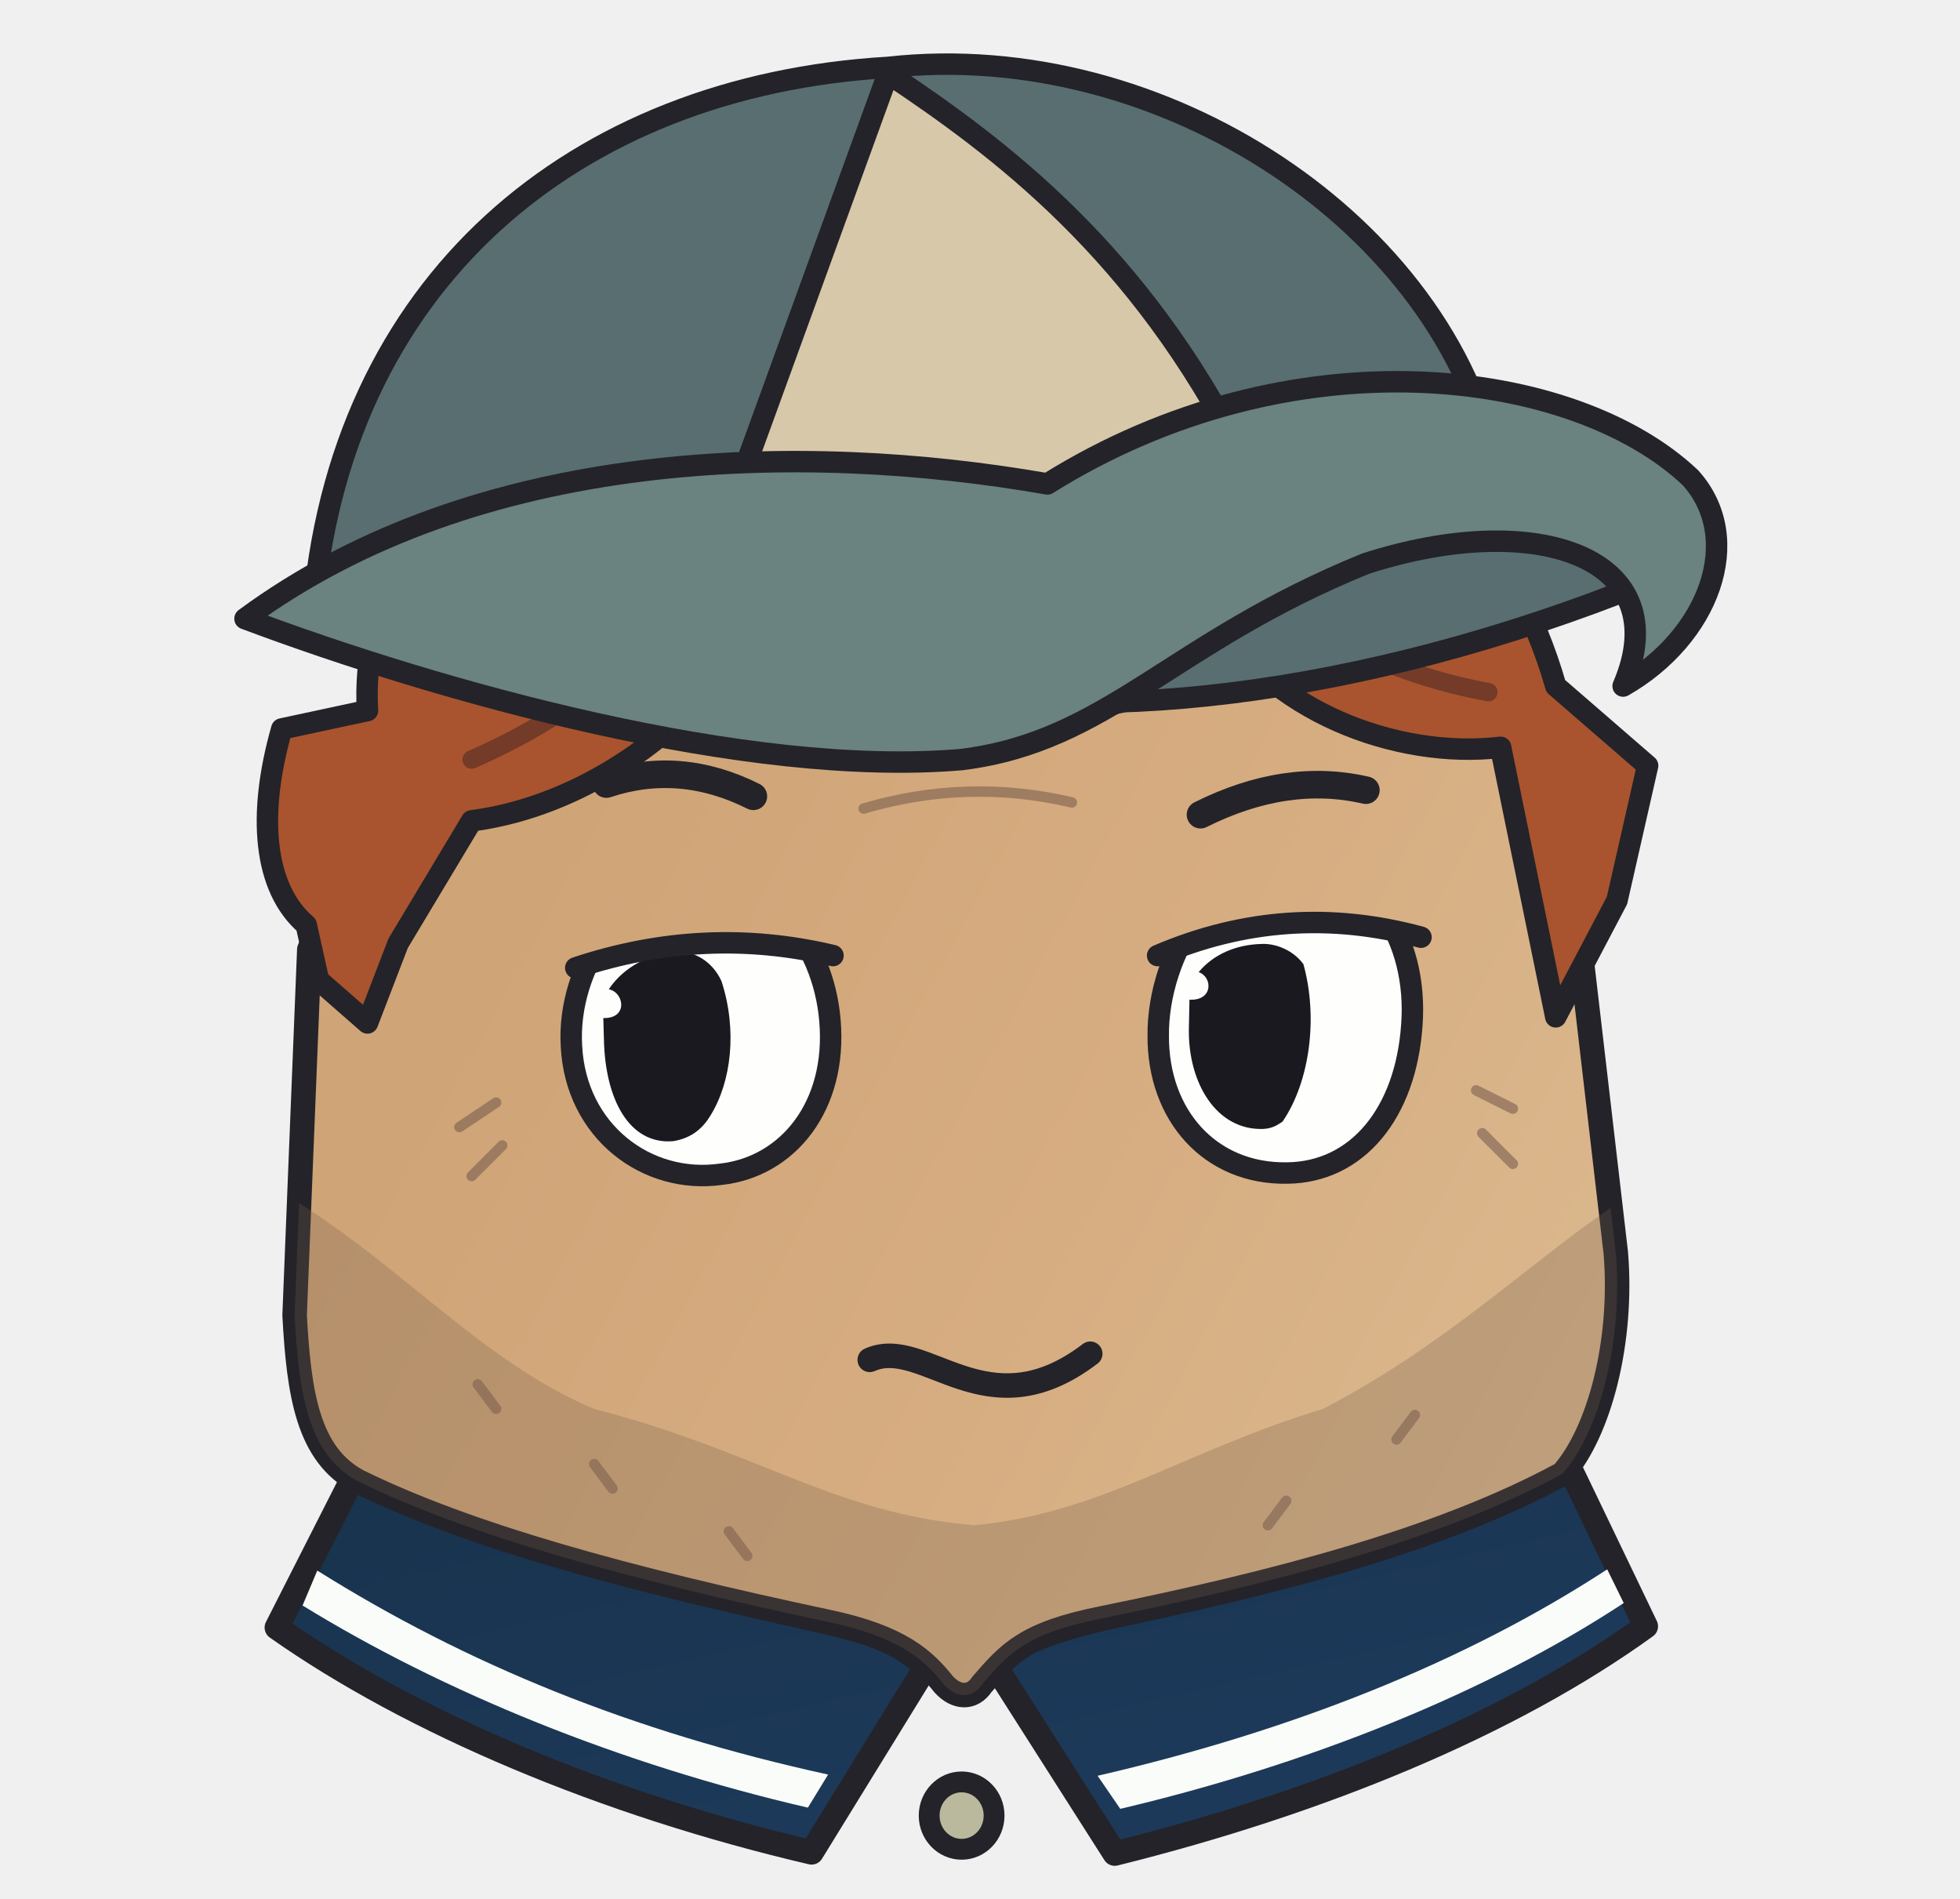
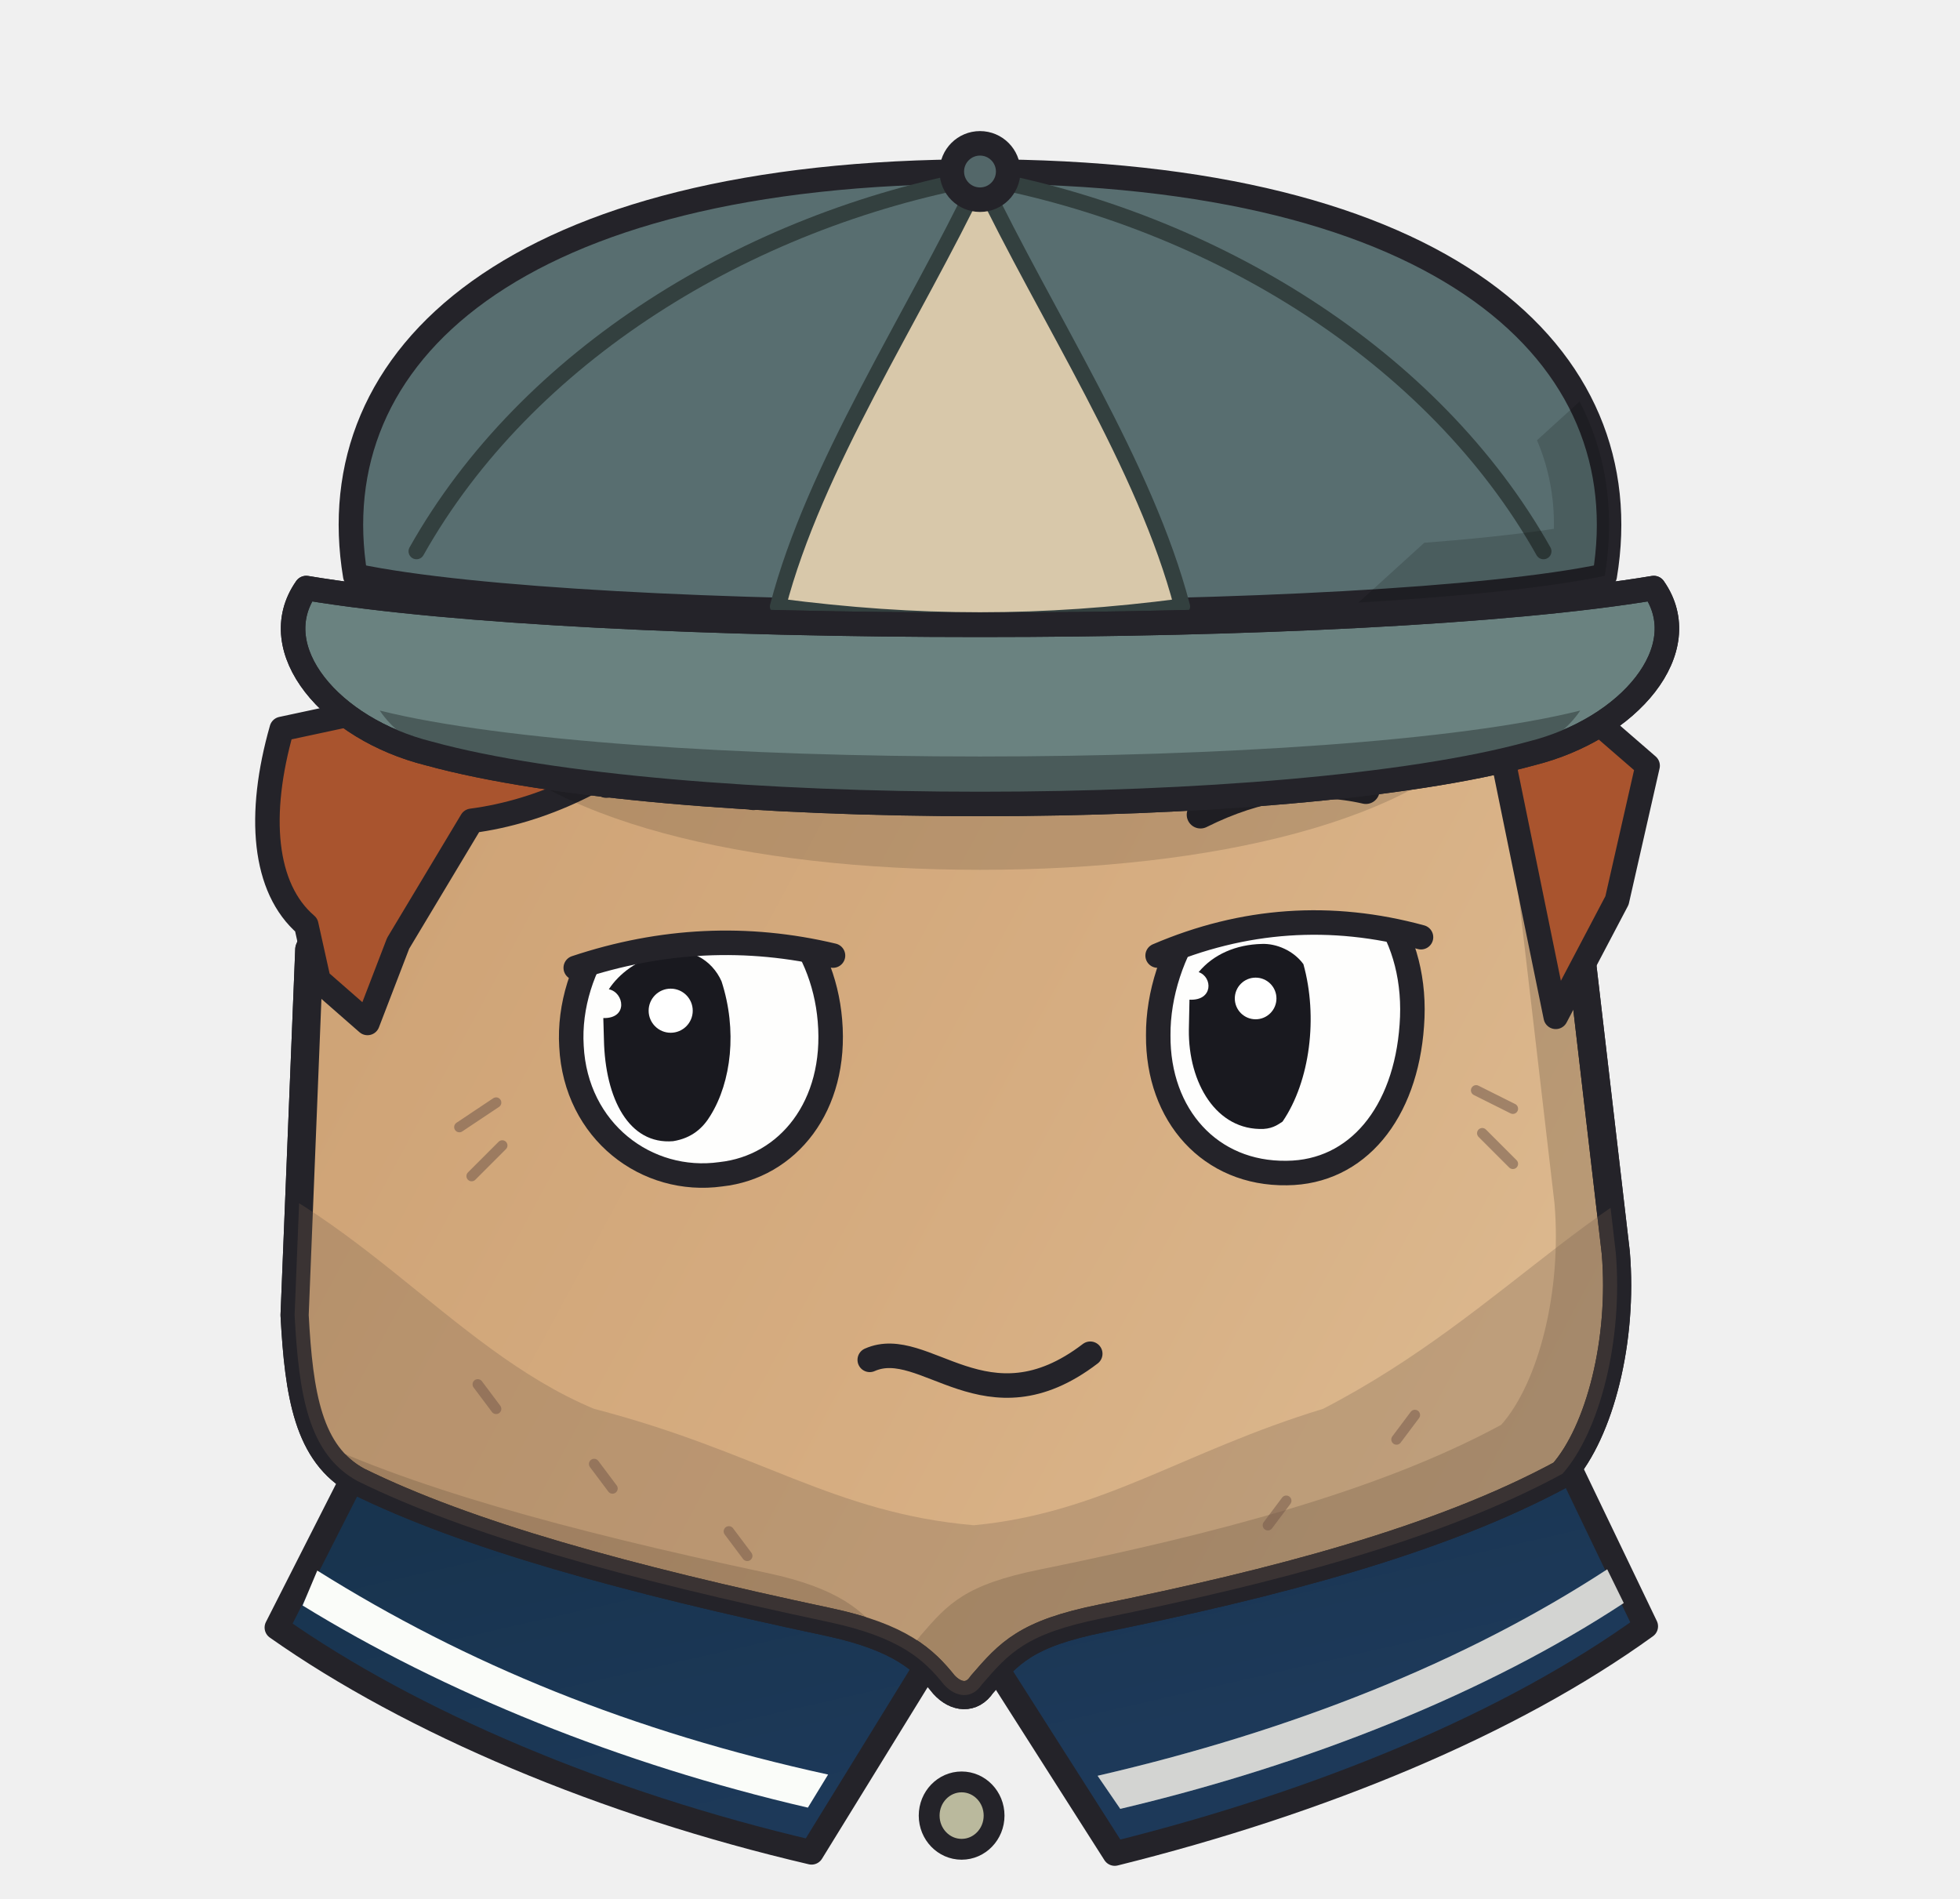
- <svg xmlns="http://www.w3.org/2000/svg" viewBox="0 0 320 310" fill="none" stroke="#242329" stroke-width="3.5" stroke-linecap="round" stroke-linejoin="round" role="img" aria-labelledby="workcap-easygoing-title workcap-easygoing-description">
+ <svg xmlns="http://www.w3.org/2000/svg" viewBox="0 0 320 310" fill="none" stroke="#242329" stroke-width="4" stroke-linecap="round" stroke-linejoin="round" role="img" aria-labelledby="workcap-easygoing-title workcap-easygoing-description">
  <defs>
    <linearGradient id="workcap-easygoing-skin" x1="84" y1="144" x2="251" y2="234" gradientUnits="userSpaceOnUse">
      <stop stop-color="#CFA477" />
      <stop offset=".55" stop-color="#D6AD81" />
      <stop offset="1" stop-color="#DBB78D" />
    </linearGradient>
    <linearGradient id="workcap-easygoing-hair" x1="151" y1="43" x2="158" y2="133" gradientUnits="userSpaceOnUse">
      <stop stop-color="#493225" />
      <stop offset=".5" stop-color="#533B2B" />
      <stop offset="1" stop-color="#33251E" />
    </linearGradient>
    <linearGradient id="workcap-easygoing-mint" x1="155" y1="20" x2="162" y2="216" gradientUnits="userSpaceOnUse">
      <stop stop-color="#B5F3D6" />
      <stop offset=".55" stop-color="#AEF0D2" />
      <stop offset="1" stop-color="#ABEDCF" />
    </linearGradient>
    <linearGradient id="workcap-easygoing-ear-cushion" x1="35" y1="147" x2="62" y2="200" gradientUnits="userSpaceOnUse">
      <stop stop-color="#309775" />
      <stop offset="1" stop-color="#349778" />
    </linearGradient>
    <linearGradient id="workcap-easygoing-collar-fabric" x1="99" y1="244" x2="112" y2="301" gradientUnits="userSpaceOnUse">
      <stop stop-color="#18344F" />
      <stop offset="1" stop-color="#1D3959" />
    </linearGradient>
    <clipPath id="workcap-easygoing-hair-boundary">
      <path d="M60.5 131.2C68.5 80.1 106.6 44 158.6 44.3C210.7 44.5 247.6 79.4 255.4 131.1C251.6 116.7 232 107 212.6 106.6C195.2 105.5 177.9 111 158.3 113.8C139 117 119.2 116.9 99.2 118.3C82 119.7 69.5 124.2 60.5 131.2Z" />
    </clipPath>
    <clipPath id="workcap-easygoing-head-clip">
      <path d="M61 130.5C63 83 104 44 159 44C212 44 252 82 255 129L263.8 204.5C265 218.8 261.2 233.7 255.1 240.6C235 251.5 207.9 258.5 179.9 264.2C167.5 266.7 164.8 269.8 160.3 275C158.7 277.4 156.1 277.2 154.1 275C150.9 271 147 267.3 135.3 264.8C101.9 257.7 76.3 250.6 58.4 241.8C50.3 237.4 48.8 227.7 48.1 214.7L50.5 155Z" />
    </clipPath>
    <clipPath id="workcap-easygoing-confident-eyes">
      <path d="M90 158L238 148L238 199L90 199Z" />
    </clipPath>
    <clipPath id="workcap-easygoing-soft-lids">
      <path d="M90 160Q114 149 139 157L139 199L90 199ZM185 157Q210 145 236 153L236 199L185 199Z" />
    </clipPath>
+     <clipPath id="workcap-easygoing-fin-half">
+       <path d="M330 0H420V420H0V300Z" />
+     </clipPath>
+     <clipPath id="workcap-easygoing-fin-collar-back">
+       <path d="M262.4 256.2C239.1 271.4 210.8 282.6 179.2 289.9L182.9 295.3C213.8 288 242.9 276.3 265.1 261.7Z" />
+     </clipPath>
+     <clipPath id="workcap-easygoing-fin-hat">
+       <path d="M58 94C52 58 84 28 160 28C236 28 268 58 262 94C224 102 96 102 58 94Z" />
+     </clipPath>
  </defs>
  <g id="workcap-easygoing-collar">
    <path id="workcap-easygoing-collar-left" d="M58.2 240.1L45.2 265.7C67.2 281.2 98.7 294.5 132.5 302.4L151.1 272.2C145.7 266.5 137.4 265.5 127 263C101.1 257.1 78.1 250.1 58.2 240.1Z" fill="url(#workcap-easygoing-collar-fabric)" stroke-width="4" />
    <path id="workcap-easygoing-collar-right" d="M256.5 240.1L268.7 265.5C246.7 281.4 215.8 294.2 182 302.6L162.5 272C167 266.9 176.8 264.9 188 262.5C214 256.6 235 249.3 256.5 240.1Z" fill="url(#workcap-easygoing-collar-fabric)" stroke-width="4" />
    <path d="M51.8 256.4C76.2 271.7 103.2 282.7 135.2 289.7L131.9 295.1C101.2 288 72.3 276.2 49.4 262.1Z" fill="#FAFCF9" stroke="none" />
    <path d="M262.4 256.2C239.1 271.4 210.8 282.6 179.2 289.9L182.9 295.3C213.8 288 242.9 276.3 265.1 261.7Z" fill="#FAFCF9" stroke="none" />
    <path d="M154.1 274.5L161.1 274.5" stroke-width="3" />
    <ellipse cx="157" cy="296.4" rx="5.3" ry="5.5" fill="#BAB99D" stroke-width="3.4" />
  </g>
+   <g clip-path="url(#workcap-easygoing-fin-collar-back)">
+     <g clip-path="url(#workcap-easygoing-fin-half)">
+       <path d="M262.4 256.2C239.1 271.4 210.8 282.6 179.2 289.9L182.9 295.3C213.8 288 242.9 276.3 265.1 261.7Z" fill="none" stroke="#000000" stroke-opacity=".16" stroke-width="18" />
+     </g>
+   </g>
  <g id="workcap-easygoing-head">
-     <path d="M61 130.5C63 83 104 44 159 44C212 44 252 82 255 129L263.8 204.5C265 218.8 261.2 233.7 255.1 240.6C235 251.5 207.9 258.5 179.9 264.2C167.5 266.7 164.8 269.8 160.3 275C158.7 277.4 156.1 277.2 154.1 275C150.9 271 147 267.3 135.3 264.8C101.9 257.7 76.3 250.6 58.4 241.8C50.3 237.4 48.8 227.7 48.1 214.7L50.5 155Z" fill="url(#workcap-easygoing-skin)" stroke-width="4" />
+     <path d="M61 130.5C63 83 104 44 159 44C212 44 252 82 255 129L263.8 204.5C265 218.8 261.2 233.7 255.1 240.6C235 251.5 207.9 258.5 179.9 264.2C167.5 266.7 164.8 269.8 160.3 275C158.7 277.4 156.1 277.2 154.1 275C150.9 271 147 267.3 135.3 264.8C101.9 257.7 76.3 250.6 58.4 241.8C50.3 237.4 48.8 227.7 48.1 214.7L50.5 155Z" fill="url(#workcap-easygoing-skin)" stroke-width="4.6" />
  </g>
+   <g clip-path="url(#workcap-easygoing-head-clip)" stroke="none">
+     <path d="M61 130.5C63 83 104 44 159 44C212 44 252 82 255 129L263.8 204.5C265 218.8 261.2 233.7 255.1 240.6C235 251.5 207.9 258.5 179.9 264.2C167.5 266.7 164.8 269.8 160.3 275C158.7 277.4 156.1 277.2 154.1 275C150.9 271 147 267.3 135.3 264.8C101.9 257.7 76.3 250.6 58.4 241.8C50.3 237.4 48.8 227.7 48.1 214.7L50.5 155Z" fill="#000000" fill-opacity=".16" />
+     <path d="M61 130.5C63 83 104 44 159 44C212 44 252 82 255 129L263.8 204.5C265 218.8 261.2 233.7 255.1 240.6C235 251.5 207.9 258.5 179.9 264.2C167.5 266.7 164.8 269.8 160.3 275C158.7 277.4 156.1 277.2 154.1 275C150.9 271 147 267.3 135.3 264.8C101.9 257.7 76.3 250.6 58.4 241.8C50.3 237.4 48.8 227.7 48.1 214.7L50.5 155Z" transform="translate(-10 -8)" fill="url(#workcap-easygoing-skin)" />
+   </g>
+   <path d="M61 130.5C63 83 104 44 159 44C212 44 252 82 255 129L263.8 204.5C265 218.8 261.2 233.7 255.1 240.6C235 251.5 207.9 258.5 179.9 264.2C167.5 266.7 164.8 269.8 160.3 275C158.7 277.4 156.1 277.2 154.1 275C150.9 271 147 267.3 135.3 264.8C101.9 257.7 76.3 250.6 58.4 241.8C50.3 237.4 48.8 227.7 48.1 214.7L50.5 155Z" fill="none" stroke-width="4.6" />
  <g id="workcap-easygoing-hair-front">
-     <path d="M50 151C43 145 42 133 46 119L60 116C58 83 95 50 140 47C185 40 240 63 254 112L269 125L264 147L254 166L245 122C228 124 207 116 198 100C194 112 182 119 169 113C149 105 142 87 132 85C123 112 100 131 77 134L65 154L60 167L52 160Z" fill="#A9542E" stroke-width="3.5" />
+     <path d="M50 151C43 145 42 133 46 119L60 116C58 83 95 50 140 47C185 40 240 63 254 112L269 125L264 147L254 166L245 122C228 124 207 116 198 100C194 112 182 119 169 113C149 105 142 87 132 85C123 112 100 131 77 134L65 154L60 167L52 160Z" fill="#A9542E" stroke-width="4" />
    <path d="M77 124C109 110 119 88 128 72M194 86C211 103 227 110 243 113" fill="none" stroke-width="3" stroke="#733B28" />
  </g>
  <g clip-path="url(#workcap-easygoing-head-clip)">
    <g id="workcap-easygoing-facial-hair">
      <path d="M28 187C57 195 73 220 97 230C124 237 136 247 159 249C180 247 193 237 216 230C247 214 263 190 290 185L290 295L28 295Z" fill="#745D4D" stroke-width="0" opacity=".28" />
      <path d="M78 226L81 230M97 239L100 243M119 250L122 254M210 245L207 249M231 231L228 235" fill="none" stroke-width="1.7" stroke="#715647" opacity=".5" />
    </g>
  </g>
  <g id="workcap-easygoing-age-details">
    <path d="M141 132Q158 127 175 131M81 180L75 184M82 187L77 192M241 178L247 181M242 185L247 190" fill="none" stroke-width="1.7" stroke="#71584B" opacity=".55" />
  </g>
  <g id="workcap-easygoing-expression-easygoing">
    <g id="workcap-easygoing-eyebrows">
      <path d="M99 128Q111 124 123 130" fill="none" stroke-width="4.5" />
      <path d="M196 133Q210 126 223 129" fill="none" stroke-width="4.5" />
    </g>
    <g clip-path="url(#workcap-easygoing-soft-lids)">
      <g id="workcap-easygoing-eyes">
-         <path id="workcap-easygoing-eye-white-left" d="M114.5 143.1C125.2 143 134.4 153.4 135.5 166.6C136.7 180.6 128.6 190.5 117.7 191.7C105.6 193.4 94 184.7 93.3 170.8C92.5 157.7 102.1 143.7 114.5 143.1Z" fill="#FEFEFD" stroke-width="3.5" />
+         <path id="workcap-easygoing-eye-white-left" d="M114.5 143.1C125.2 143 134.4 153.4 135.5 166.6C136.7 180.6 128.6 190.5 117.7 191.7C105.6 193.4 94 184.7 93.3 170.8C92.5 157.7 102.1 143.7 114.5 143.1Z" fill="#FEFEFD" stroke-width="4" />
        <g transform="translate(-16 2)">
          <path d="M123.7 153.8C128.5 152.2 132.3 154.8 133.8 158.2C136.4 166.2 135.4 174.6 132 180.1C130.8 182.1 129 183.8 125.9 184.3C118.7 184.9 114.8 177.4 114.6 167.7L114.5 164.2C118.6 164.3 117.9 160 115.4 159.5C117.1 156.9 120.1 154.7 123.7 153.8Z" fill="#19191F" stroke="none" />
+           <circle cx="125.5" cy="163" r="3.6" fill="#FFFFFF" stroke="none" />
        </g>
-         <path id="workcap-easygoing-eye-white-right" d="M211.1 140.8C223.5 141 231.6 153 230.5 167.4C229.5 181.7 221.6 191.4 210.1 191.5C197.6 191.7 189 182.1 189.1 169C189 155.7 198.6 140.2 211.1 140.8Z" fill="#FEFEFD" stroke-width="3.5" />
+         <path id="workcap-easygoing-eye-white-right" d="M211.1 140.8C223.5 141 231.6 153 230.5 167.4C229.5 181.7 221.6 191.4 210.1 191.5C197.6 191.7 189 182.1 189.1 169C189 155.7 198.6 140.2 211.1 140.8Z" fill="#FEFEFD" stroke-width="4" />
        <g transform="translate(-16 2)">
          <path d="M222 152.1C224.4 152 227.2 153.2 228.8 155.4C231.2 164 229.9 174.5 225.4 181.1C224.9 181.4 224 182.2 222.3 182.3C214.6 182.6 210 174.8 210.1 166.1L210.2 161.2C214.1 161.4 214 157.5 211.7 156.7C214.1 153.8 217.8 152.2 222 152.1Z" fill="#19191F" stroke="none" />
+           <circle cx="221" cy="161" r="3.4" fill="#FFFFFF" stroke="none" />
        </g>
      </g>
    </g>
-     <path d="M94 158Q115 151 136 156M189 156Q210 147 232 153" fill="none" stroke-width="3.5" />
+     <path d="M94 158Q115 151 136 156M189 156Q210 147 232 153" fill="none" stroke-width="4" />
    <path d="M142 222C151 218 161 234 178 221" fill="none" stroke-width="4" />
  </g>
-   <g transform="translate(0 -7)">
-     <g id="workcap-easygoing-headgear">
-       <path d="M51 108C55 53 94 21 145 18C190 13 236 44 244 83L269 102C222 121 176 126 146 118C118 112 83 107 51 108Z" fill="#586E70" stroke-width="3.5" />
-       <path d="M145 19L117 96L203 82C186 48 163 31 145 19Z" fill="#D8C8AA" stroke-width="3.5" />
-       <path d="M40 108C78 80 131 79 171 86C211 61 257 67 276 85C285 95 279 111 265 119C274 98 251 90 223 99C191 112 181 128 157 131C122 134 72 120 40 108Z" fill="#6A8280" stroke-width="3.5" />
+   <g id="workcap-easygoing-headgear">
+     <path d="M58 94C52 58 84 28 160 28C236 28 268 58 262 94C224 102 96 102 58 94Z" fill="#586E70" stroke-width="4" />
+     <path d="M160 29C149 52 133 76 127 99C150 102 170 102 193 99C187 76 171 52 160 29Z" fill="#D8C8AA" stroke-width="2.6" stroke="#33403F" />
+     <path d="M160 29C122 36 86 58 68 90M160 29C198 36 234 58 252 90" fill="none" stroke-width="2.6" stroke="#33403F" />
+     <circle cx="160" cy="28" r="4.6" fill="#536769" />
+     <path d="M76 118C112 130 208 130 244 118C232 134 198 142 160 142C122 142 88 134 76 118Z" fill="#000000" stroke-width="0" opacity=".14" />
+     <path d="M50 96C98 104 222 104 270 96C277 106 266 119 250 123C210 134 110 134 70 123C54 119 43 106 50 96Z" fill="#6A8280" stroke-width="4" />
+     <path d="M62 116C102 126 218 126 258 116C256 119 253 121 250 123C210 134 110 134 70 123C67 121 64 119 62 116Z" fill="#4A5B5A" stroke-width="0" />
+     <path d="M50 96C98 104 222 104 270 96C277 106 266 119 250 123C210 134 110 134 70 123C54 119 43 106 50 96Z" fill="none" stroke-width="4" />
+   </g>
+   <g clip-path="url(#workcap-easygoing-fin-hat)">
+     <g clip-path="url(#workcap-easygoing-fin-half)">
+       <path d="M58 94C52 58 84 28 160 28C236 28 268 58 262 94C224 102 96 102 58 94Z" fill="none" stroke="#000000" stroke-opacity=".16" stroke-width="18" />
    </g>
  </g>
</svg>
